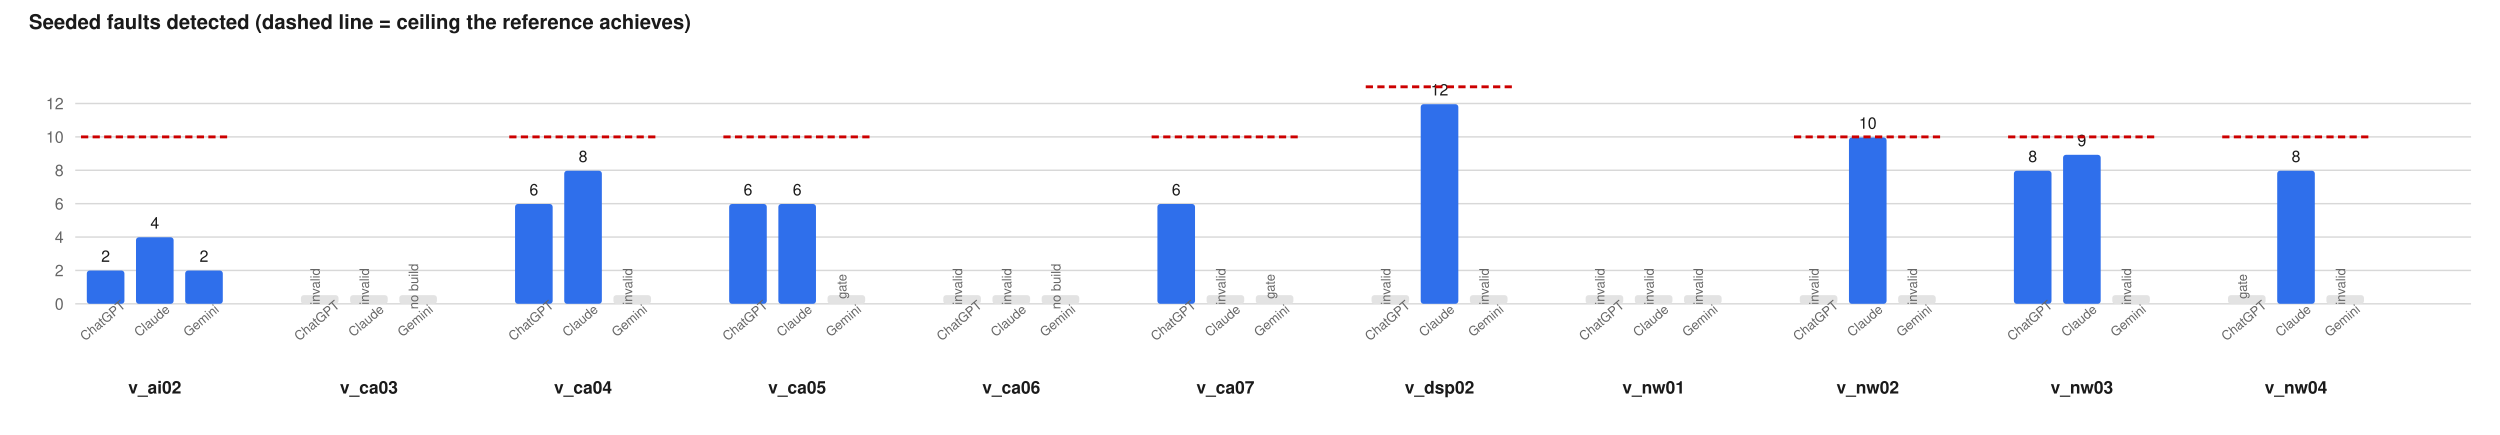
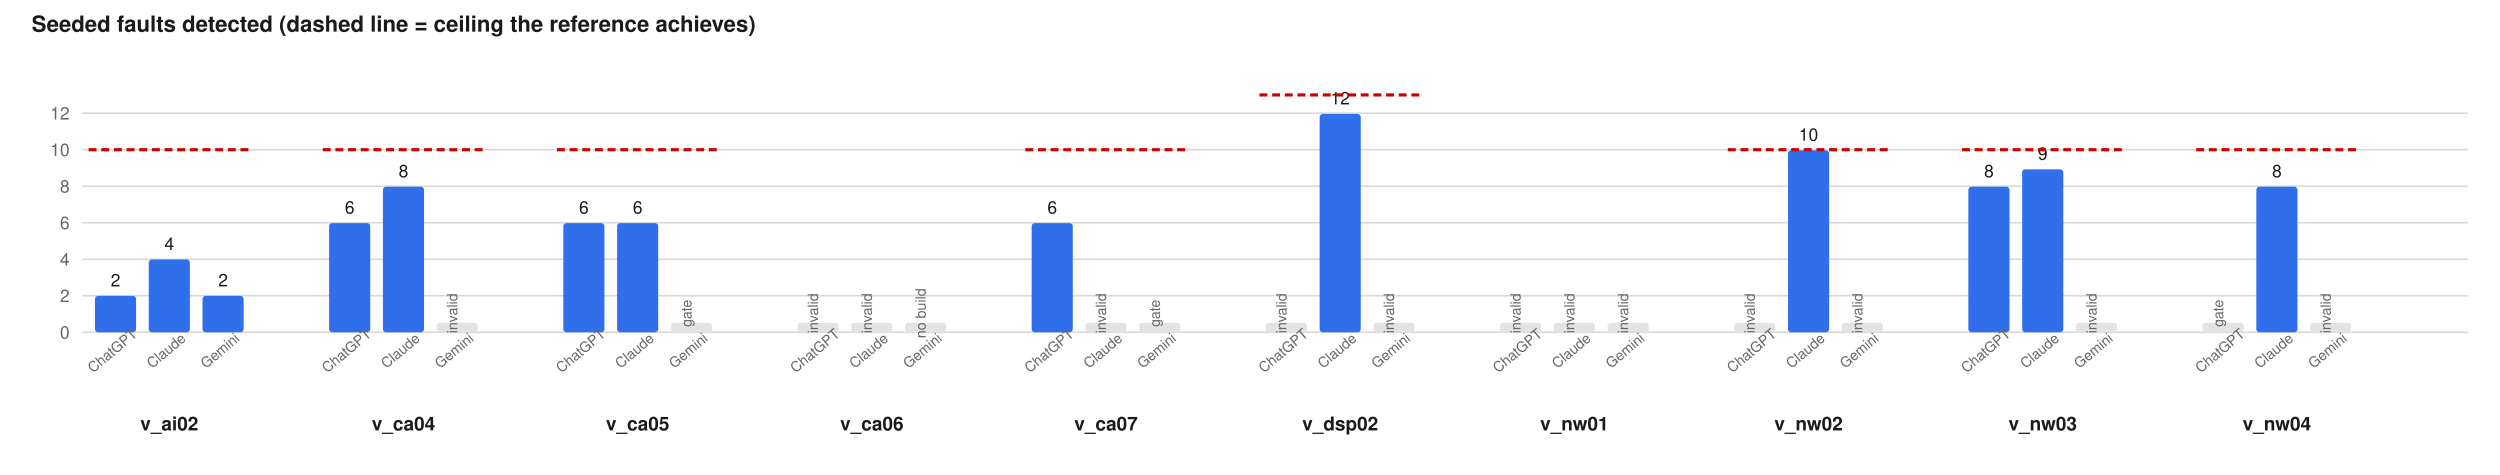
- <svg xmlns="http://www.w3.org/2000/svg" viewBox="0 0 1728 300" font-family="-apple-system,BlinkMacSystemFont,Segoe UI,Helvetica,Arial,sans-serif">
-   <rect width="1728" height="300" fill="none" />
-   <line x1="52" y1="210.0" x2="1708" y2="210.0" stroke="#d8d8d8" stroke-width="1" />
+ <svg xmlns="http://www.w3.org/2000/svg" viewBox="0 0 1580 300" font-family="-apple-system,BlinkMacSystemFont,Segoe UI,Helvetica,Arial,sans-serif">
+   <rect width="1580" height="300" fill="none" />
+   <line x1="52" y1="210.0" x2="1560" y2="210.0" stroke="#d8d8d8" stroke-width="1" />
  <text x="44" y="214.0" fill="#666" font-size="11" text-anchor="end">0</text>
-   <line x1="52" y1="186.923" x2="1708" y2="186.923" stroke="#d8d8d8" stroke-width="1" />
+   <line x1="52" y1="186.923" x2="1560" y2="186.923" stroke="#d8d8d8" stroke-width="1" />
  <text x="44" y="190.923" fill="#666" font-size="11" text-anchor="end">2</text>
-   <line x1="52" y1="163.846" x2="1708" y2="163.846" stroke="#d8d8d8" stroke-width="1" />
+   <line x1="52" y1="163.846" x2="1560" y2="163.846" stroke="#d8d8d8" stroke-width="1" />
  <text x="44" y="167.846" fill="#666" font-size="11" text-anchor="end">4</text>
-   <line x1="52" y1="140.769" x2="1708" y2="140.769" stroke="#d8d8d8" stroke-width="1" />
+   <line x1="52" y1="140.769" x2="1560" y2="140.769" stroke="#d8d8d8" stroke-width="1" />
  <text x="44" y="144.769" fill="#666" font-size="11" text-anchor="end">6</text>
-   <line x1="52" y1="117.692" x2="1708" y2="117.692" stroke="#d8d8d8" stroke-width="1" />
+   <line x1="52" y1="117.692" x2="1560" y2="117.692" stroke="#d8d8d8" stroke-width="1" />
  <text x="44" y="121.692" fill="#666" font-size="11" text-anchor="end">8</text>
-   <line x1="52" y1="94.615" x2="1708" y2="94.615" stroke="#d8d8d8" stroke-width="1" />
+   <line x1="52" y1="94.615" x2="1560" y2="94.615" stroke="#d8d8d8" stroke-width="1" />
  <text x="44" y="98.615" fill="#666" font-size="11" text-anchor="end">10</text>
-   <line x1="52" y1="71.538" x2="1708" y2="71.538" stroke="#d8d8d8" stroke-width="1" />
+   <line x1="52" y1="71.538" x2="1560" y2="71.538" stroke="#d8d8d8" stroke-width="1" />
  <text x="44" y="75.538" fill="#666" font-size="11" text-anchor="end">12</text>
  <rect x="60" y="187" width="26" height="23" rx="2" fill="#2f6feb" />
  <text x="73.0" y="181" fill="#1a1a1a" font-size="11" text-anchor="middle">2</text>
  <text x="73.0" y="224" fill="#666" font-size="9" text-anchor="middle" transform="rotate(-40 73.0 224)">ChatGPT</text>
  <rect x="94" y="164" width="26" height="46" rx="2" fill="#2f6feb" />
  <text x="107.0" y="158" fill="#1a1a1a" font-size="11" text-anchor="middle">4</text>
  <text x="107.0" y="224" fill="#666" font-size="9" text-anchor="middle" transform="rotate(-40 107.0 224)">Claude</text>
  <rect x="128" y="187" width="26" height="23" rx="2" fill="#2f6feb" />
  <text x="141.0" y="181" fill="#1a1a1a" font-size="11" text-anchor="middle">2</text>
  <text x="141.0" y="224" fill="#666" font-size="9" text-anchor="middle" transform="rotate(-40 141.0 224)">Gemini</text>
  <line x1="56" y1="94.615" x2="158" y2="94.615" stroke="#c00" stroke-width="2" stroke-dasharray="5,3" />
  <text x="107.0" y="272" fill="#1a1a1a" font-size="12" font-weight="600" text-anchor="middle">v_ai02</text>
-   <rect x="208" y="204" width="26" height="6" rx="2" fill="#e3e3e3" />
-   <text x="221.0" y="198" fill="#666" font-size="9" text-anchor="middle" transform="rotate(-90 221.0 198)">invalid</text>
+   <rect x="208" y="141" width="26" height="69" rx="2" fill="#2f6feb" />
+   <text x="221.0" y="135" fill="#1a1a1a" font-size="11" text-anchor="middle">6</text>
  <text x="221.0" y="224" fill="#666" font-size="9" text-anchor="middle" transform="rotate(-40 221.0 224)">ChatGPT</text>
-   <rect x="242" y="204" width="26" height="6" rx="2" fill="#e3e3e3" />
-   <text x="255.0" y="198" fill="#666" font-size="9" text-anchor="middle" transform="rotate(-90 255.0 198)">invalid</text>
+   <rect x="242" y="118" width="26" height="92" rx="2" fill="#2f6feb" />
+   <text x="255.0" y="112" fill="#1a1a1a" font-size="11" text-anchor="middle">8</text>
  <text x="255.0" y="224" fill="#666" font-size="9" text-anchor="middle" transform="rotate(-40 255.0 224)">Claude</text>
  <rect x="276" y="204" width="26" height="6" rx="2" fill="#e3e3e3" />
-   <text x="289.0" y="198" fill="#666" font-size="9" text-anchor="middle" transform="rotate(-90 289.0 198)">no build</text>
+   <text x="289.0" y="198" fill="#666" font-size="9" text-anchor="middle" transform="rotate(-90 289.0 198)">invalid</text>
  <text x="289.0" y="224" fill="#666" font-size="9" text-anchor="middle" transform="rotate(-40 289.0 224)">Gemini</text>
-   <text x="255.0" y="272" fill="#1a1a1a" font-size="12" font-weight="600" text-anchor="middle">v_ca03</text>
+   <line x1="204" y1="94.615" x2="306" y2="94.615" stroke="#c00" stroke-width="2" stroke-dasharray="5,3" />
+   <text x="255.0" y="272" fill="#1a1a1a" font-size="12" font-weight="600" text-anchor="middle">v_ca04</text>
  <rect x="356" y="141" width="26" height="69" rx="2" fill="#2f6feb" />
  <text x="369.0" y="135" fill="#1a1a1a" font-size="11" text-anchor="middle">6</text>
  <text x="369.0" y="224" fill="#666" font-size="9" text-anchor="middle" transform="rotate(-40 369.0 224)">ChatGPT</text>
-   <rect x="390" y="118" width="26" height="92" rx="2" fill="#2f6feb" />
-   <text x="403.0" y="112" fill="#1a1a1a" font-size="11" text-anchor="middle">8</text>
+   <rect x="390" y="141" width="26" height="69" rx="2" fill="#2f6feb" />
+   <text x="403.0" y="135" fill="#1a1a1a" font-size="11" text-anchor="middle">6</text>
  <text x="403.0" y="224" fill="#666" font-size="9" text-anchor="middle" transform="rotate(-40 403.0 224)">Claude</text>
  <rect x="424" y="204" width="26" height="6" rx="2" fill="#e3e3e3" />
-   <text x="437.0" y="198" fill="#666" font-size="9" text-anchor="middle" transform="rotate(-90 437.0 198)">invalid</text>
+   <text x="437.0" y="198" fill="#666" font-size="9" text-anchor="middle" transform="rotate(-90 437.0 198)">gate</text>
  <text x="437.0" y="224" fill="#666" font-size="9" text-anchor="middle" transform="rotate(-40 437.0 224)">Gemini</text>
  <line x1="352" y1="94.615" x2="454" y2="94.615" stroke="#c00" stroke-width="2" stroke-dasharray="5,3" />
-   <text x="403.0" y="272" fill="#1a1a1a" font-size="12" font-weight="600" text-anchor="middle">v_ca04</text>
-   <rect x="504" y="141" width="26" height="69" rx="2" fill="#2f6feb" />
-   <text x="517.0" y="135" fill="#1a1a1a" font-size="11" text-anchor="middle">6</text>
+   <text x="403.0" y="272" fill="#1a1a1a" font-size="12" font-weight="600" text-anchor="middle">v_ca05</text>
+   <rect x="504" y="204" width="26" height="6" rx="2" fill="#e3e3e3" />
+   <text x="517.0" y="198" fill="#666" font-size="9" text-anchor="middle" transform="rotate(-90 517.0 198)">invalid</text>
  <text x="517.0" y="224" fill="#666" font-size="9" text-anchor="middle" transform="rotate(-40 517.0 224)">ChatGPT</text>
-   <rect x="538" y="141" width="26" height="69" rx="2" fill="#2f6feb" />
-   <text x="551.0" y="135" fill="#1a1a1a" font-size="11" text-anchor="middle">6</text>
+   <rect x="538" y="204" width="26" height="6" rx="2" fill="#e3e3e3" />
+   <text x="551.0" y="198" fill="#666" font-size="9" text-anchor="middle" transform="rotate(-90 551.0 198)">invalid</text>
  <text x="551.0" y="224" fill="#666" font-size="9" text-anchor="middle" transform="rotate(-40 551.0 224)">Claude</text>
  <rect x="572" y="204" width="26" height="6" rx="2" fill="#e3e3e3" />
-   <text x="585.0" y="198" fill="#666" font-size="9" text-anchor="middle" transform="rotate(-90 585.0 198)">gate</text>
+   <text x="585.0" y="198" fill="#666" font-size="9" text-anchor="middle" transform="rotate(-90 585.0 198)">no build</text>
  <text x="585.0" y="224" fill="#666" font-size="9" text-anchor="middle" transform="rotate(-40 585.0 224)">Gemini</text>
-   <line x1="500" y1="94.615" x2="602" y2="94.615" stroke="#c00" stroke-width="2" stroke-dasharray="5,3" />
-   <text x="551.0" y="272" fill="#1a1a1a" font-size="12" font-weight="600" text-anchor="middle">v_ca05</text>
-   <rect x="652" y="204" width="26" height="6" rx="2" fill="#e3e3e3" />
-   <text x="665.0" y="198" fill="#666" font-size="9" text-anchor="middle" transform="rotate(-90 665.0 198)">invalid</text>
+   <text x="551.0" y="272" fill="#1a1a1a" font-size="12" font-weight="600" text-anchor="middle">v_ca06</text>
+   <rect x="652" y="141" width="26" height="69" rx="2" fill="#2f6feb" />
+   <text x="665.0" y="135" fill="#1a1a1a" font-size="11" text-anchor="middle">6</text>
  <text x="665.0" y="224" fill="#666" font-size="9" text-anchor="middle" transform="rotate(-40 665.0 224)">ChatGPT</text>
  <rect x="686" y="204" width="26" height="6" rx="2" fill="#e3e3e3" />
  <text x="699.0" y="198" fill="#666" font-size="9" text-anchor="middle" transform="rotate(-90 699.0 198)">invalid</text>
  <text x="699.0" y="224" fill="#666" font-size="9" text-anchor="middle" transform="rotate(-40 699.0 224)">Claude</text>
  <rect x="720" y="204" width="26" height="6" rx="2" fill="#e3e3e3" />
-   <text x="733.0" y="198" fill="#666" font-size="9" text-anchor="middle" transform="rotate(-90 733.0 198)">no build</text>
+   <text x="733.0" y="198" fill="#666" font-size="9" text-anchor="middle" transform="rotate(-90 733.0 198)">gate</text>
  <text x="733.0" y="224" fill="#666" font-size="9" text-anchor="middle" transform="rotate(-40 733.0 224)">Gemini</text>
-   <text x="699.0" y="272" fill="#1a1a1a" font-size="12" font-weight="600" text-anchor="middle">v_ca06</text>
-   <rect x="800" y="141" width="26" height="69" rx="2" fill="#2f6feb" />
-   <text x="813.0" y="135" fill="#1a1a1a" font-size="11" text-anchor="middle">6</text>
+   <line x1="648" y1="94.615" x2="750" y2="94.615" stroke="#c00" stroke-width="2" stroke-dasharray="5,3" />
+   <text x="699.0" y="272" fill="#1a1a1a" font-size="12" font-weight="600" text-anchor="middle">v_ca07</text>
+   <rect x="800" y="204" width="26" height="6" rx="2" fill="#e3e3e3" />
+   <text x="813.0" y="198" fill="#666" font-size="9" text-anchor="middle" transform="rotate(-90 813.0 198)">invalid</text>
  <text x="813.0" y="224" fill="#666" font-size="9" text-anchor="middle" transform="rotate(-40 813.0 224)">ChatGPT</text>
-   <rect x="834" y="204" width="26" height="6" rx="2" fill="#e3e3e3" />
-   <text x="847.0" y="198" fill="#666" font-size="9" text-anchor="middle" transform="rotate(-90 847.0 198)">invalid</text>
+   <rect x="834" y="72" width="26" height="138" rx="2" fill="#2f6feb" />
+   <text x="847.0" y="66" fill="#1a1a1a" font-size="11" text-anchor="middle">12</text>
  <text x="847.0" y="224" fill="#666" font-size="9" text-anchor="middle" transform="rotate(-40 847.0 224)">Claude</text>
  <rect x="868" y="204" width="26" height="6" rx="2" fill="#e3e3e3" />
-   <text x="881.0" y="198" fill="#666" font-size="9" text-anchor="middle" transform="rotate(-90 881.0 198)">gate</text>
+   <text x="881.0" y="198" fill="#666" font-size="9" text-anchor="middle" transform="rotate(-90 881.0 198)">invalid</text>
  <text x="881.0" y="224" fill="#666" font-size="9" text-anchor="middle" transform="rotate(-40 881.0 224)">Gemini</text>
-   <line x1="796" y1="94.615" x2="898" y2="94.615" stroke="#c00" stroke-width="2" stroke-dasharray="5,3" />
-   <text x="847.0" y="272" fill="#1a1a1a" font-size="12" font-weight="600" text-anchor="middle">v_ca07</text>
+   <line x1="796" y1="60.0" x2="898" y2="60.0" stroke="#c00" stroke-width="2" stroke-dasharray="5,3" />
+   <text x="847.0" y="272" fill="#1a1a1a" font-size="12" font-weight="600" text-anchor="middle">v_dsp02</text>
  <rect x="948" y="204" width="26" height="6" rx="2" fill="#e3e3e3" />
  <text x="961.0" y="198" fill="#666" font-size="9" text-anchor="middle" transform="rotate(-90 961.0 198)">invalid</text>
  <text x="961.0" y="224" fill="#666" font-size="9" text-anchor="middle" transform="rotate(-40 961.0 224)">ChatGPT</text>
-   <rect x="982" y="72" width="26" height="138" rx="2" fill="#2f6feb" />
-   <text x="995.0" y="66" fill="#1a1a1a" font-size="11" text-anchor="middle">12</text>
+   <rect x="982" y="204" width="26" height="6" rx="2" fill="#e3e3e3" />
+   <text x="995.0" y="198" fill="#666" font-size="9" text-anchor="middle" transform="rotate(-90 995.0 198)">invalid</text>
  <text x="995.0" y="224" fill="#666" font-size="9" text-anchor="middle" transform="rotate(-40 995.0 224)">Claude</text>
  <rect x="1016" y="204" width="26" height="6" rx="2" fill="#e3e3e3" />
  <text x="1029.0" y="198" fill="#666" font-size="9" text-anchor="middle" transform="rotate(-90 1029.0 198)">invalid</text>
  <text x="1029.0" y="224" fill="#666" font-size="9" text-anchor="middle" transform="rotate(-40 1029.0 224)">Gemini</text>
-   <line x1="944" y1="60.0" x2="1046" y2="60.0" stroke="#c00" stroke-width="2" stroke-dasharray="5,3" />
-   <text x="995.0" y="272" fill="#1a1a1a" font-size="12" font-weight="600" text-anchor="middle">v_dsp02</text>
+   <text x="995.0" y="272" fill="#1a1a1a" font-size="12" font-weight="600" text-anchor="middle">v_nw01</text>
  <rect x="1096" y="204" width="26" height="6" rx="2" fill="#e3e3e3" />
  <text x="1109.0" y="198" fill="#666" font-size="9" text-anchor="middle" transform="rotate(-90 1109.0 198)">invalid</text>
  <text x="1109.0" y="224" fill="#666" font-size="9" text-anchor="middle" transform="rotate(-40 1109.0 224)">ChatGPT</text>
-   <rect x="1130" y="204" width="26" height="6" rx="2" fill="#e3e3e3" />
-   <text x="1143.0" y="198" fill="#666" font-size="9" text-anchor="middle" transform="rotate(-90 1143.0 198)">invalid</text>
+   <rect x="1130" y="95" width="26" height="115" rx="2" fill="#2f6feb" />
+   <text x="1143.0" y="89" fill="#1a1a1a" font-size="11" text-anchor="middle">10</text>
  <text x="1143.0" y="224" fill="#666" font-size="9" text-anchor="middle" transform="rotate(-40 1143.0 224)">Claude</text>
  <rect x="1164" y="204" width="26" height="6" rx="2" fill="#e3e3e3" />
  <text x="1177.0" y="198" fill="#666" font-size="9" text-anchor="middle" transform="rotate(-90 1177.0 198)">invalid</text>
  <text x="1177.0" y="224" fill="#666" font-size="9" text-anchor="middle" transform="rotate(-40 1177.0 224)">Gemini</text>
-   <text x="1143.0" y="272" fill="#1a1a1a" font-size="12" font-weight="600" text-anchor="middle">v_nw01</text>
-   <rect x="1244" y="204" width="26" height="6" rx="2" fill="#e3e3e3" />
-   <text x="1257.0" y="198" fill="#666" font-size="9" text-anchor="middle" transform="rotate(-90 1257.0 198)">invalid</text>
+   <line x1="1092" y1="94.615" x2="1194" y2="94.615" stroke="#c00" stroke-width="2" stroke-dasharray="5,3" />
+   <text x="1143.0" y="272" fill="#1a1a1a" font-size="12" font-weight="600" text-anchor="middle">v_nw02</text>
+   <rect x="1244" y="118" width="26" height="92" rx="2" fill="#2f6feb" />
+   <text x="1257.0" y="112" fill="#1a1a1a" font-size="11" text-anchor="middle">8</text>
  <text x="1257.0" y="224" fill="#666" font-size="9" text-anchor="middle" transform="rotate(-40 1257.0 224)">ChatGPT</text>
-   <rect x="1278" y="95" width="26" height="115" rx="2" fill="#2f6feb" />
-   <text x="1291.0" y="89" fill="#1a1a1a" font-size="11" text-anchor="middle">10</text>
+   <rect x="1278" y="107" width="26" height="103" rx="2" fill="#2f6feb" />
+   <text x="1291.0" y="101" fill="#1a1a1a" font-size="11" text-anchor="middle">9</text>
  <text x="1291.0" y="224" fill="#666" font-size="9" text-anchor="middle" transform="rotate(-40 1291.0 224)">Claude</text>
  <rect x="1312" y="204" width="26" height="6" rx="2" fill="#e3e3e3" />
  <text x="1325.0" y="198" fill="#666" font-size="9" text-anchor="middle" transform="rotate(-90 1325.0 198)">invalid</text>
  <text x="1325.0" y="224" fill="#666" font-size="9" text-anchor="middle" transform="rotate(-40 1325.0 224)">Gemini</text>
  <line x1="1240" y1="94.615" x2="1342" y2="94.615" stroke="#c00" stroke-width="2" stroke-dasharray="5,3" />
-   <text x="1291.0" y="272" fill="#1a1a1a" font-size="12" font-weight="600" text-anchor="middle">v_nw02</text>
-   <rect x="1392" y="118" width="26" height="92" rx="2" fill="#2f6feb" />
-   <text x="1405.0" y="112" fill="#1a1a1a" font-size="11" text-anchor="middle">8</text>
+   <text x="1291.0" y="272" fill="#1a1a1a" font-size="12" font-weight="600" text-anchor="middle">v_nw03</text>
+   <rect x="1392" y="204" width="26" height="6" rx="2" fill="#e3e3e3" />
+   <text x="1405.0" y="198" fill="#666" font-size="9" text-anchor="middle" transform="rotate(-90 1405.0 198)">gate</text>
  <text x="1405.0" y="224" fill="#666" font-size="9" text-anchor="middle" transform="rotate(-40 1405.0 224)">ChatGPT</text>
-   <rect x="1426" y="107" width="26" height="103" rx="2" fill="#2f6feb" />
-   <text x="1439.0" y="101" fill="#1a1a1a" font-size="11" text-anchor="middle">9</text>
+   <rect x="1426" y="118" width="26" height="92" rx="2" fill="#2f6feb" />
+   <text x="1439.0" y="112" fill="#1a1a1a" font-size="11" text-anchor="middle">8</text>
  <text x="1439.0" y="224" fill="#666" font-size="9" text-anchor="middle" transform="rotate(-40 1439.0 224)">Claude</text>
  <rect x="1460" y="204" width="26" height="6" rx="2" fill="#e3e3e3" />
  <text x="1473.0" y="198" fill="#666" font-size="9" text-anchor="middle" transform="rotate(-90 1473.0 198)">invalid</text>
  <text x="1473.0" y="224" fill="#666" font-size="9" text-anchor="middle" transform="rotate(-40 1473.0 224)">Gemini</text>
  <line x1="1388" y1="94.615" x2="1490" y2="94.615" stroke="#c00" stroke-width="2" stroke-dasharray="5,3" />
-   <text x="1439.0" y="272" fill="#1a1a1a" font-size="12" font-weight="600" text-anchor="middle">v_nw03</text>
-   <rect x="1540" y="204" width="26" height="6" rx="2" fill="#e3e3e3" />
-   <text x="1553.0" y="198" fill="#666" font-size="9" text-anchor="middle" transform="rotate(-90 1553.0 198)">gate</text>
-   <text x="1553.0" y="224" fill="#666" font-size="9" text-anchor="middle" transform="rotate(-40 1553.0 224)">ChatGPT</text>
-   <rect x="1574" y="118" width="26" height="92" rx="2" fill="#2f6feb" />
-   <text x="1587.0" y="112" fill="#1a1a1a" font-size="11" text-anchor="middle">8</text>
-   <text x="1587.0" y="224" fill="#666" font-size="9" text-anchor="middle" transform="rotate(-40 1587.0 224)">Claude</text>
-   <rect x="1608" y="204" width="26" height="6" rx="2" fill="#e3e3e3" />
-   <text x="1621.0" y="198" fill="#666" font-size="9" text-anchor="middle" transform="rotate(-90 1621.0 198)">invalid</text>
-   <text x="1621.0" y="224" fill="#666" font-size="9" text-anchor="middle" transform="rotate(-40 1621.0 224)">Gemini</text>
-   <line x1="1536" y1="94.615" x2="1638" y2="94.615" stroke="#c00" stroke-width="2" stroke-dasharray="5,3" />
-   <text x="1587.0" y="272" fill="#1a1a1a" font-size="12" font-weight="600" text-anchor="middle">v_nw04</text>
+   <text x="1439.0" y="272" fill="#1a1a1a" font-size="12" font-weight="600" text-anchor="middle">v_nw04</text>
  <text x="20" y="20" fill="#1a1a1a" font-size="14" font-weight="600">Seeded faults detected (dashed line = ceiling the reference achieves)</text>
</svg>
